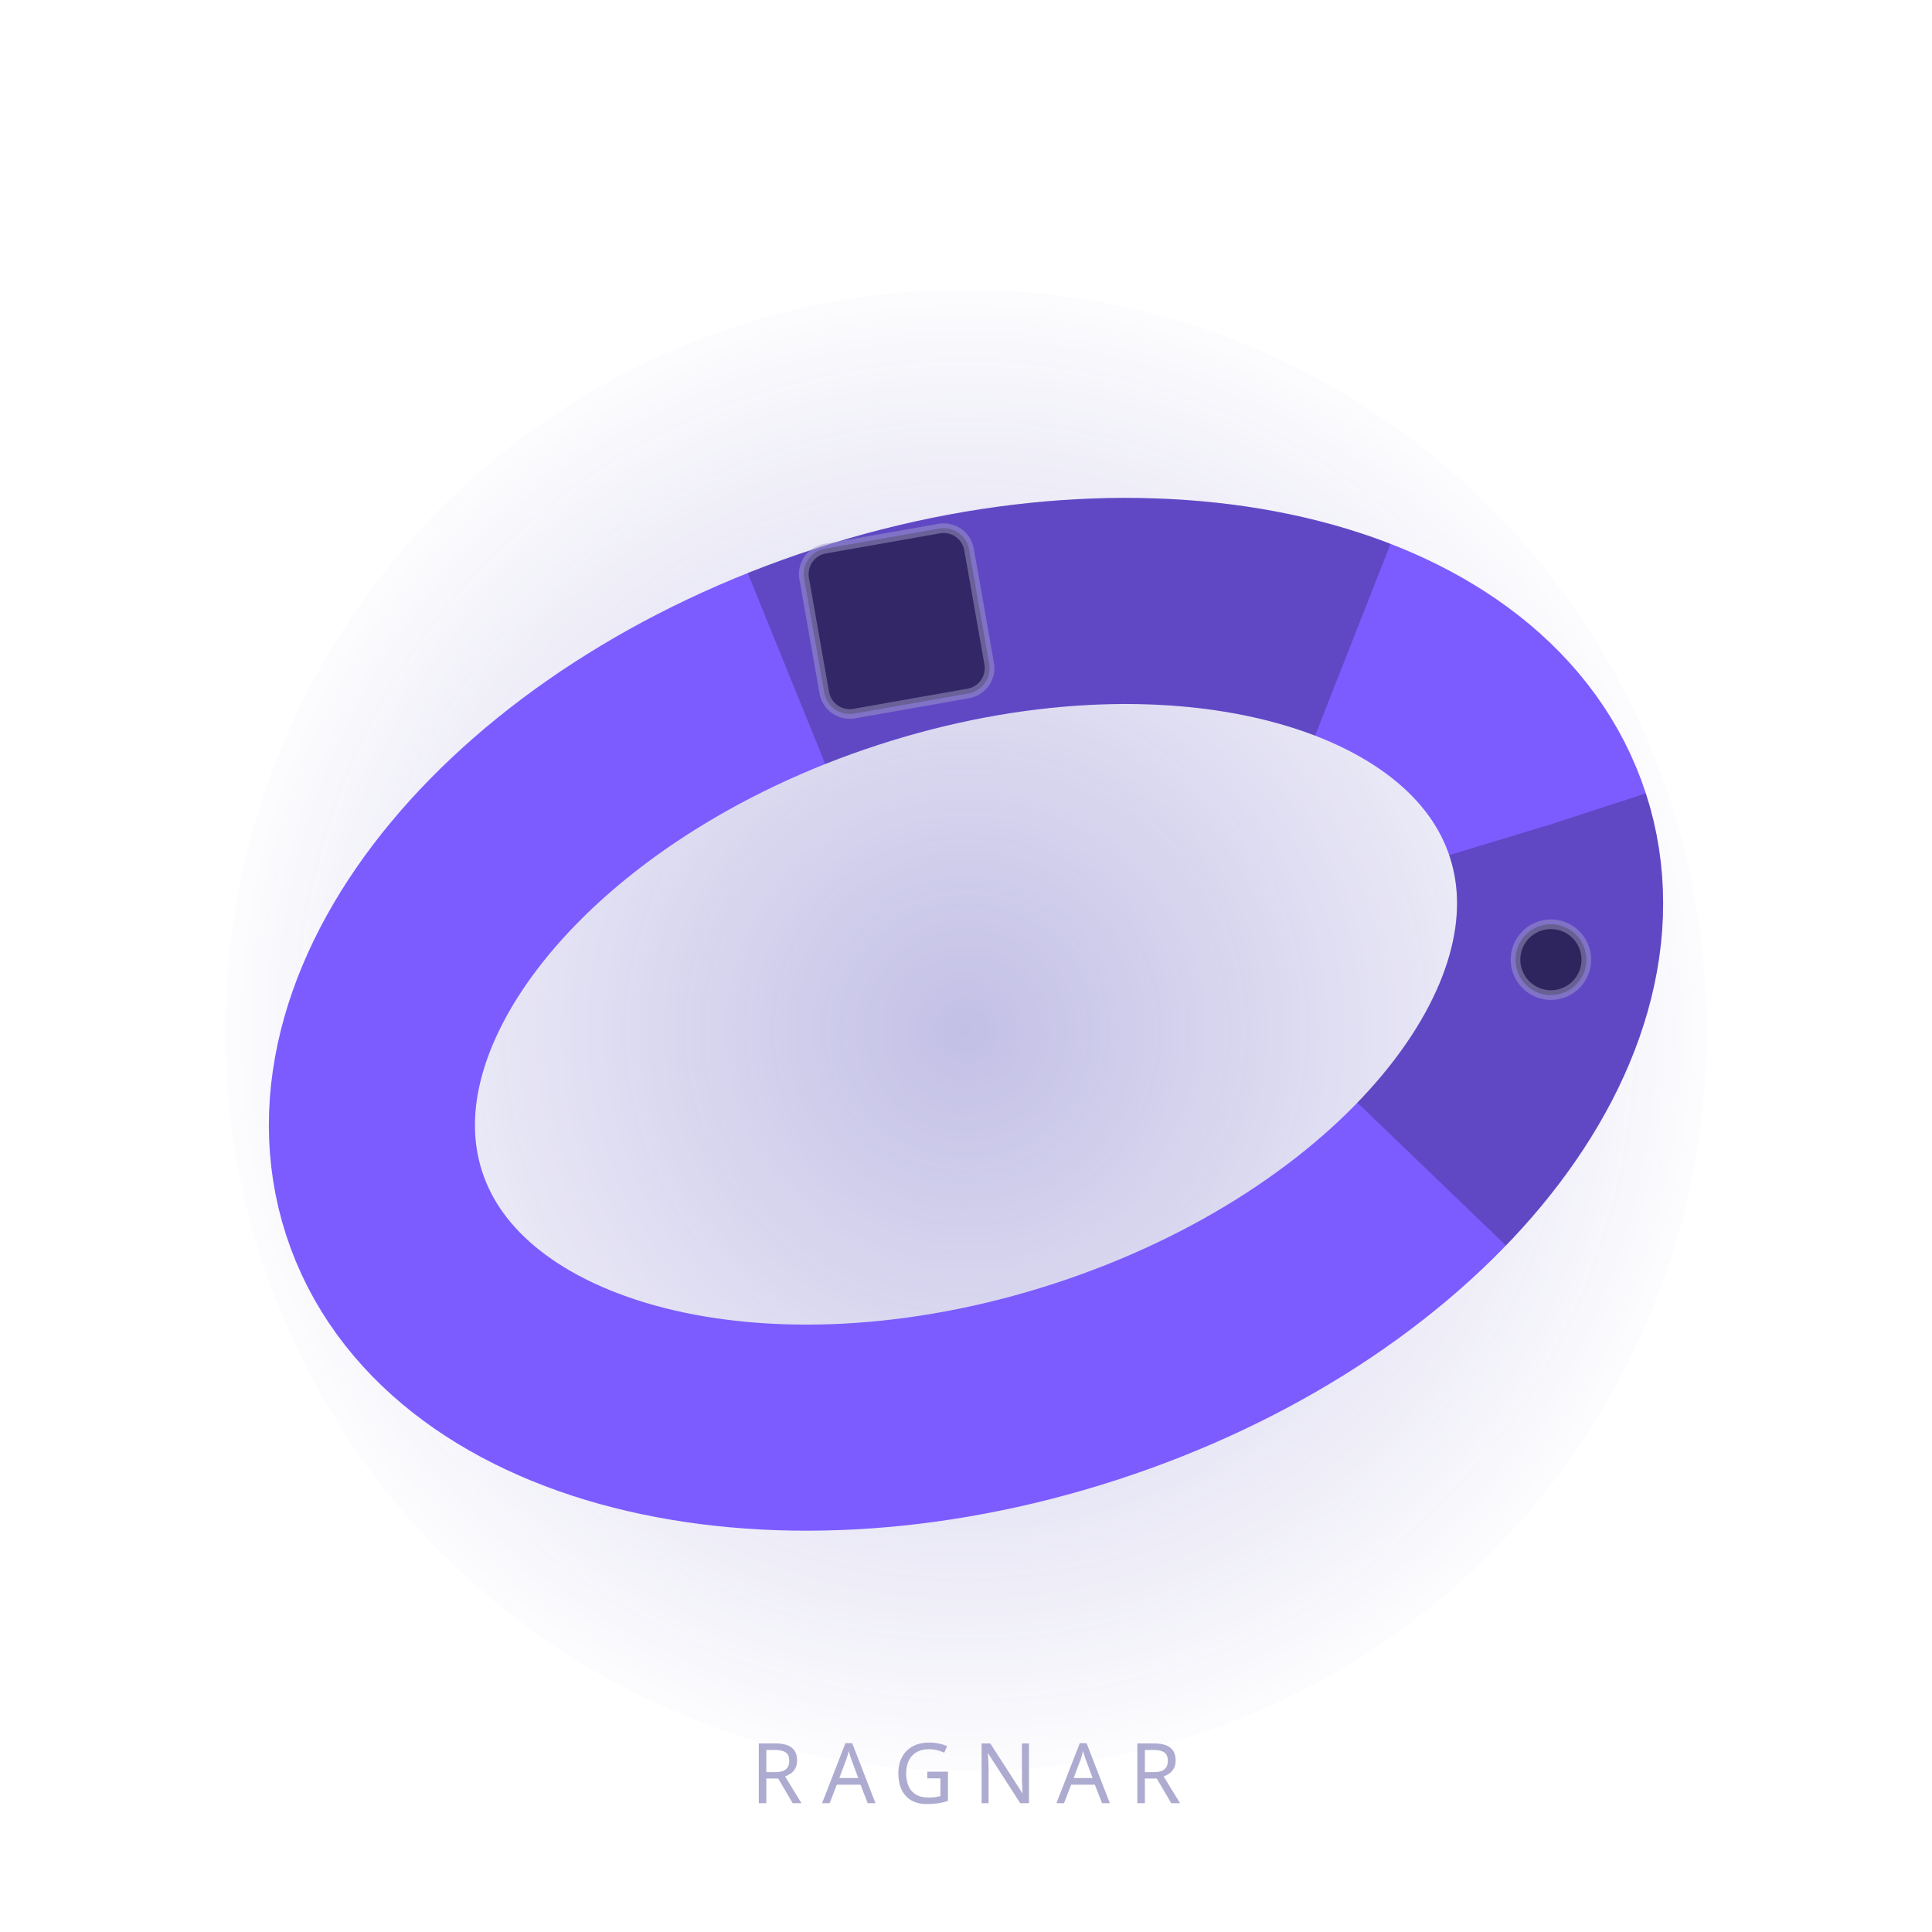
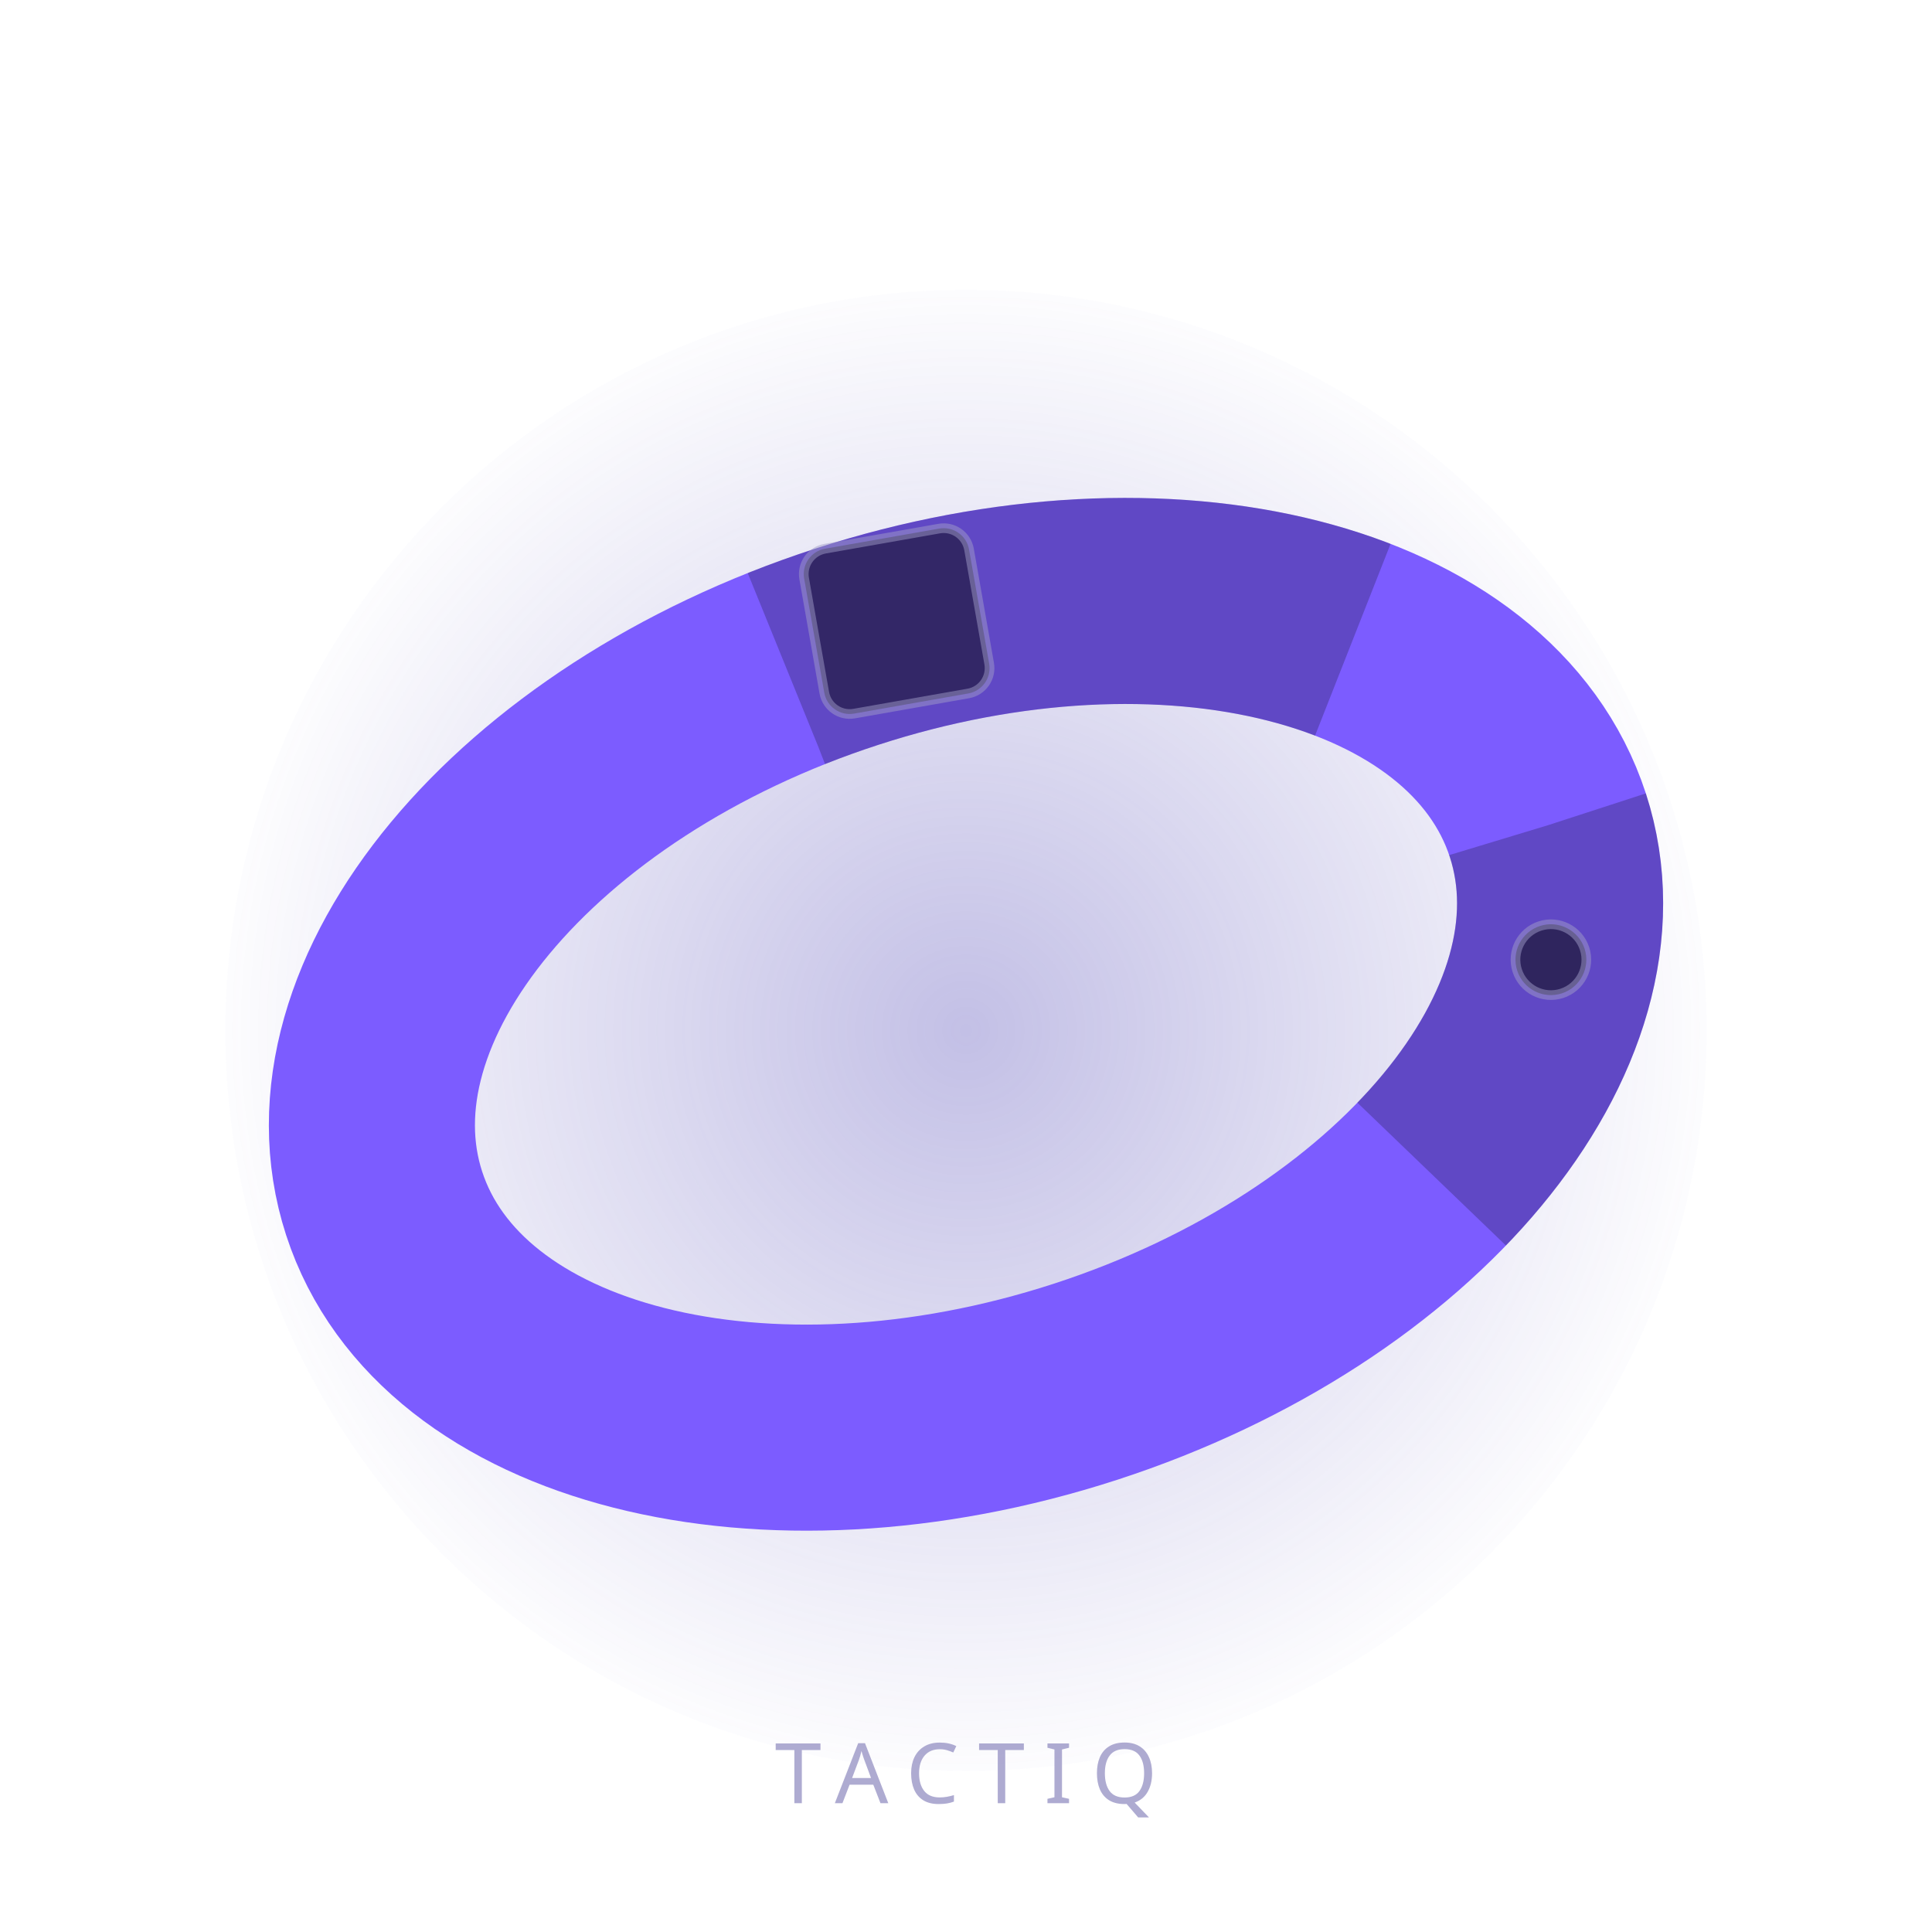
- <svg xmlns="http://www.w3.org/2000/svg" viewBox="0 0 600 600" fill="none" role="img" aria-label="RAGNAR smart ring placeholder">
+ <svg xmlns="http://www.w3.org/2000/svg" viewBox="0 0 600 600" fill="none" role="img" aria-label="Tactiq smart ring placeholder">
  <defs>
    <linearGradient id="band" x1="120" y1="180" x2="480" y2="430" gradientUnits="userSpaceOnUse">
      <stop offset="0" stop-color="#7c5cff" />
      <stop offset="0.55" stop-color="#534ab7" />
      <stop offset="1" stop-color="#1d9e75" />
    </linearGradient>
    <radialGradient id="glow" cx="300" cy="320" r="240" gradientUnits="userSpaceOnUse">
      <stop offset="0" stop-color="#534ab7" stop-opacity="0.35" />
      <stop offset="1" stop-color="#534ab7" stop-opacity="0" />
    </radialGradient>
  </defs>
  <circle cx="300" cy="320" r="230" fill="url(#glow)" />
  <g transform="translate(300 315) rotate(-18)">
    <ellipse cx="0" cy="0" rx="190" ry="120" fill="none" stroke="url(#band)" stroke-width="64" />
    <ellipse cx="0" cy="0" rx="190" ry="120" fill="none" stroke="#0f0e1a" stroke-opacity="0.25" stroke-width="64" stroke-dasharray="180 600" stroke-dashoffset="60" />
    <rect x="-26" y="-150" width="52" height="52" rx="8" transform="rotate(8)" fill="#0f0e1a" fill-opacity="0.55" stroke="#a09cc9" stroke-opacity="0.5" stroke-width="3" />
    <circle cx="178" cy="40" r="11" fill="#0f0e1a" fill-opacity="0.6" stroke="#a09cc9" stroke-opacity="0.5" stroke-width="3" />
  </g>
-   <text x="300" y="560" text-anchor="middle" font-family="'Space Grotesk', system-ui, sans-serif" font-size="26" letter-spacing="6" fill="#a09cc9" opacity="0.85">RAGNAR</text>
+   <text x="300" y="560" text-anchor="middle" font-family="'Space Grotesk', system-ui, sans-serif" font-size="26" letter-spacing="6" fill="#a09cc9" opacity="0.85">TACTIQ</text>
</svg>
